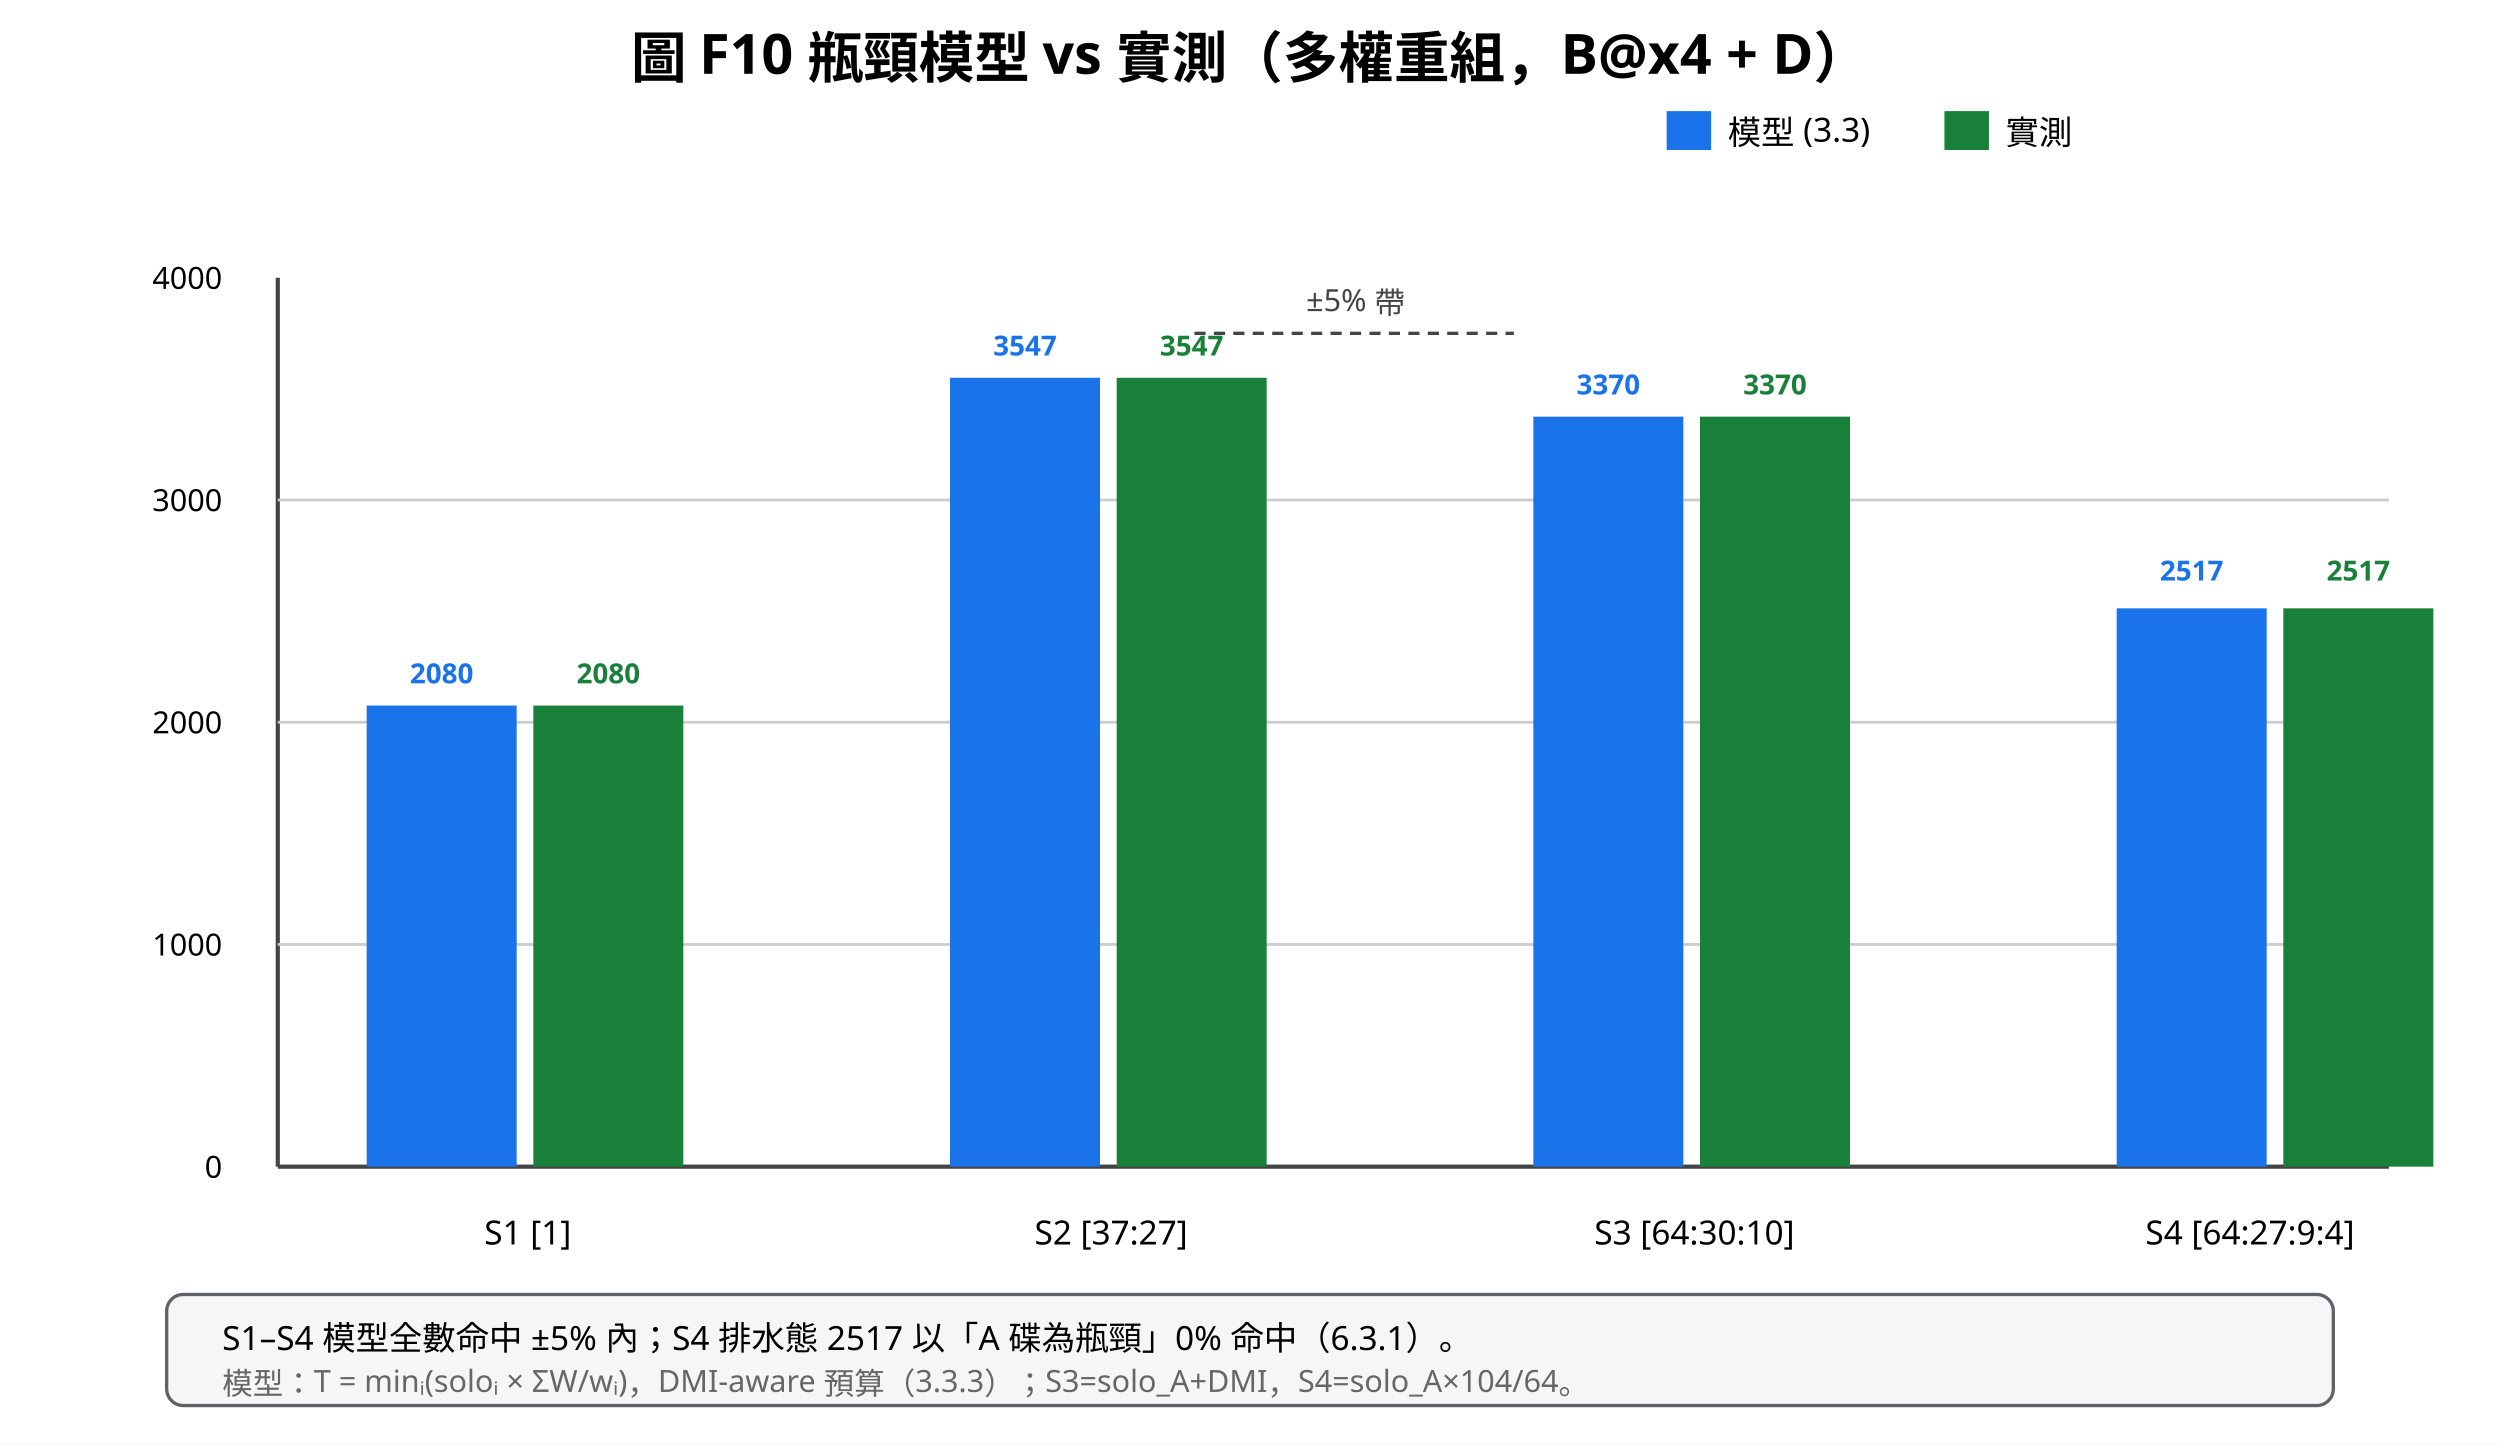
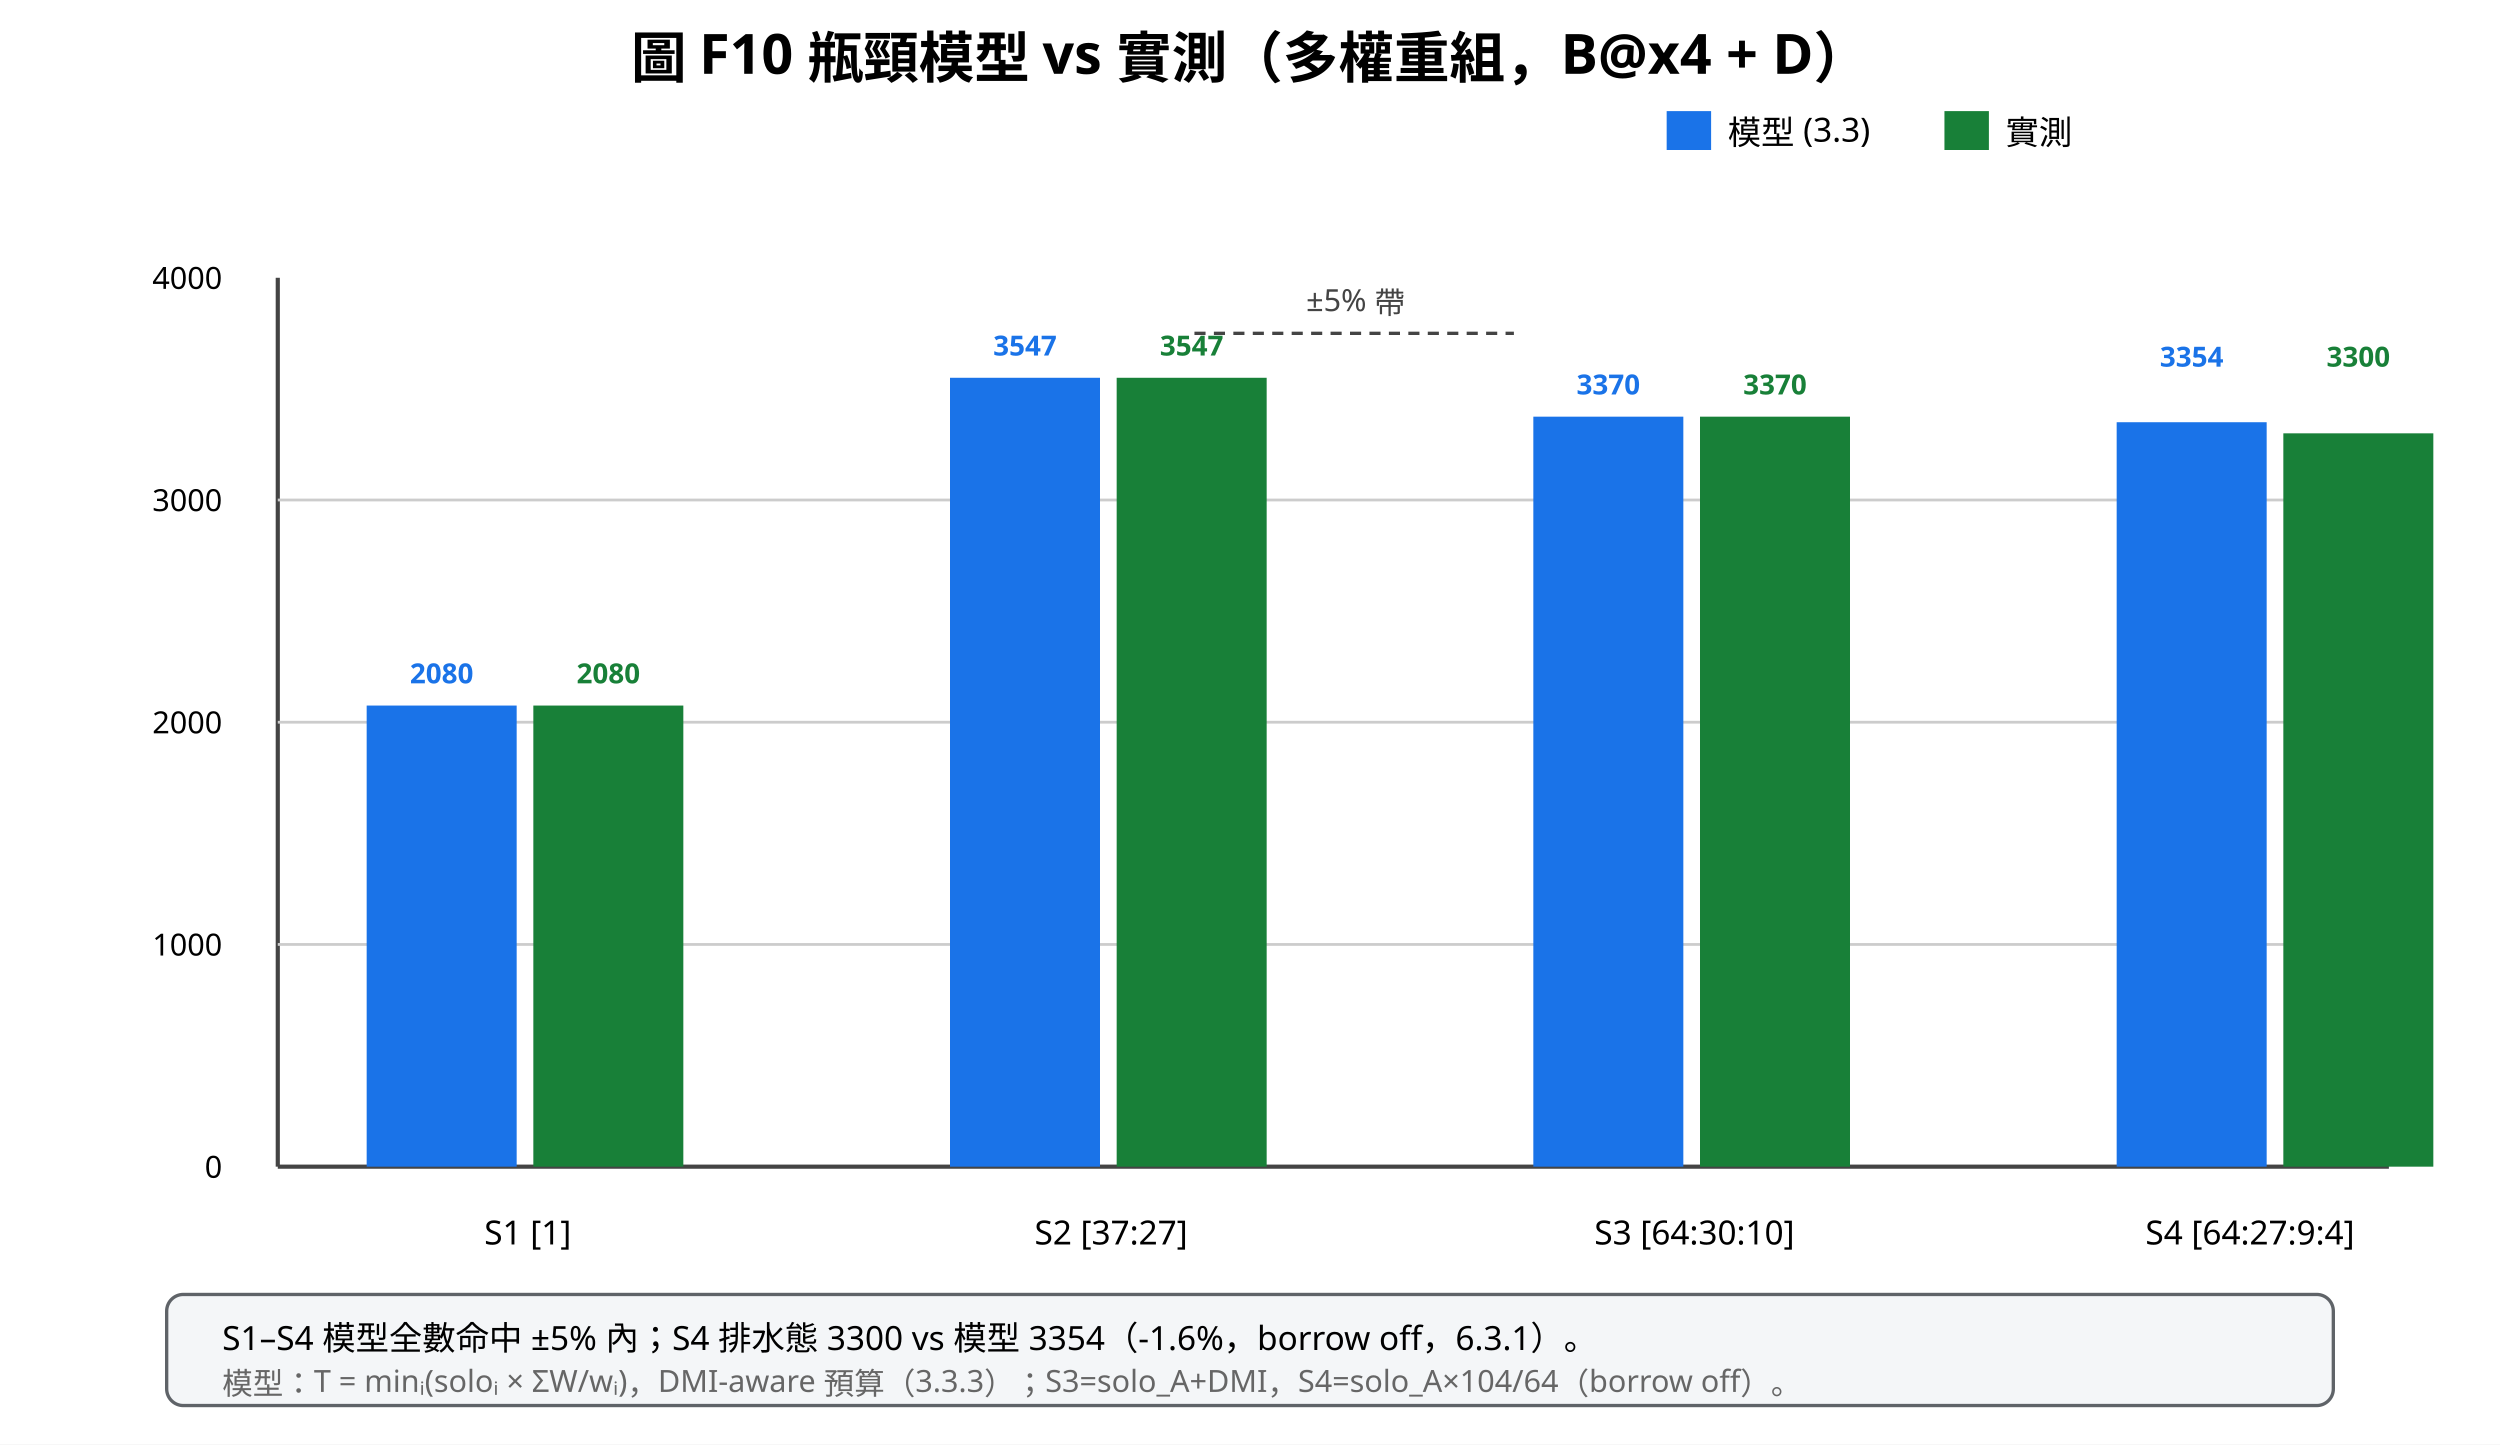
<svg xmlns="http://www.w3.org/2000/svg" viewBox="0 0 900 520" font-family="'Microsoft JhengHei','PingFang SC','SimHei',sans-serif">
  <rect width="900" height="520" fill="#ffffff" />
  <text x="450" y="28" text-anchor="middle" font-size="20" font-weight="bold">圖 F10 瓶頸模型 vs 實測（多權重組，B@x4 + D）</text>
  <rect x="600" y="40" width="16" height="14" fill="#1a73e8" />
  <text x="622" y="52" font-size="12">模型 (3.3)</text>
  <rect x="700" y="40" width="16" height="14" fill="#188038" />
  <text x="722" y="52" font-size="12">實測</text>
  <g font-size="11">
    <text x="80" y="104" text-anchor="end">4000</text>
    <text x="80" y="184" text-anchor="end">3000</text>
    <text x="80" y="264" text-anchor="end">2000</text>
    <text x="80" y="344" text-anchor="end">1000</text>
    <text x="80" y="424" text-anchor="end">0</text>
  </g>
  <line x1="100" y1="100" x2="100" y2="420" stroke="#444444" stroke-width="1.5" />
  <line x1="100" y1="420" x2="860" y2="420" stroke="#444444" stroke-width="1.5" />
  <g stroke="#cccccc" stroke-width="1">
    <line x1="100" y1="180" x2="860" y2="180" />
    <line x1="100" y1="260" x2="860" y2="260" />
    <line x1="100" y1="340" x2="860" y2="340" />
  </g>
  <rect x="132" y="254" width="54" height="166" fill="#1a73e8" />
  <rect x="192" y="254" width="54" height="166" fill="#188038" />
  <rect x="342" y="136" width="54" height="284" fill="#1a73e8" />
  <rect x="402" y="136" width="54" height="284" fill="#188038" />
  <rect x="552" y="150" width="54" height="270" fill="#1a73e8" />
  <rect x="612" y="150" width="54" height="270" fill="#188038" />
-   <rect x="762" y="219" width="54" height="201" fill="#1a73e8" />
-   <rect x="822" y="219" width="54" height="201" fill="#188038" />
+   <rect x="762" y="152" width="54" height="268" fill="#1a73e8" />
+   <rect x="822" y="156" width="54" height="264" fill="#188038" />
  <g font-size="10" text-anchor="middle" font-weight="bold">
    <text x="159" y="246" fill="#1a73e8">2080</text>
    <text x="219" y="246" fill="#188038">2080</text>
    <text x="369" y="128" fill="#1a73e8">3547</text>
    <text x="429" y="128" fill="#188038">3547</text>
    <text x="579" y="142" fill="#1a73e8">3370</text>
    <text x="639" y="142" fill="#188038">3370</text>
-     <text x="789" y="209" fill="#1a73e8">2517</text>
-     <text x="849" y="209" fill="#188038">2517</text>
+     <text x="789" y="132" fill="#1a73e8">3354</text>
+     <text x="849" y="132" fill="#188038">3300</text>
  </g>
  <g font-size="12" text-anchor="middle">
    <text x="190" y="448">S1 [1]</text>
    <text x="400" y="448">S2 [37:27]</text>
    <text x="610" y="448">S3 [64:30:10]</text>
    <text x="810" y="448">S4 [64:27:9:4]</text>
  </g>
  <line x1="430" y1="120" x2="545" y2="120" stroke="#444444" stroke-width="1.2" stroke-dasharray="4,3" />
  <text x="488" y="112" text-anchor="middle" font-size="11" fill="#444444">±5% 帶</text>
  <rect x="60" y="466" width="780" height="40" rx="6" fill="#f4f6f8" stroke="#5f6368" stroke-width="1.2" />
-   <text x="80" y="486" font-size="12">S1–S4 模型全數命中 ±5% 內；S4 排水態 2517 以「A 碟為瓶頸」0% 命中（6.3.1）。</text>
-   <text x="80" y="502" font-size="11" fill="#666666">模型：T = minᵢ(soloᵢ × ΣW/wᵢ)，DMI-aware 預算（3.3.3）；S3=solo_A+DMI，S4=solo_A×104/64。</text>
+   <text x="80" y="486" font-size="12">S1–S4 模型全數命中 ±5% 內；S4 排水態 3300 vs 模型 3354（-1.6%，borrow off，6.3.1）。</text>
+   <text x="80" y="502" font-size="11" fill="#666666">模型：T = minᵢ(soloᵢ × ΣW/wᵢ)，DMI-aware 預算（3.3.3）；S3=solo_A+DMI，S4=solo_A×104/64（borrow off）。</text>
</svg>
